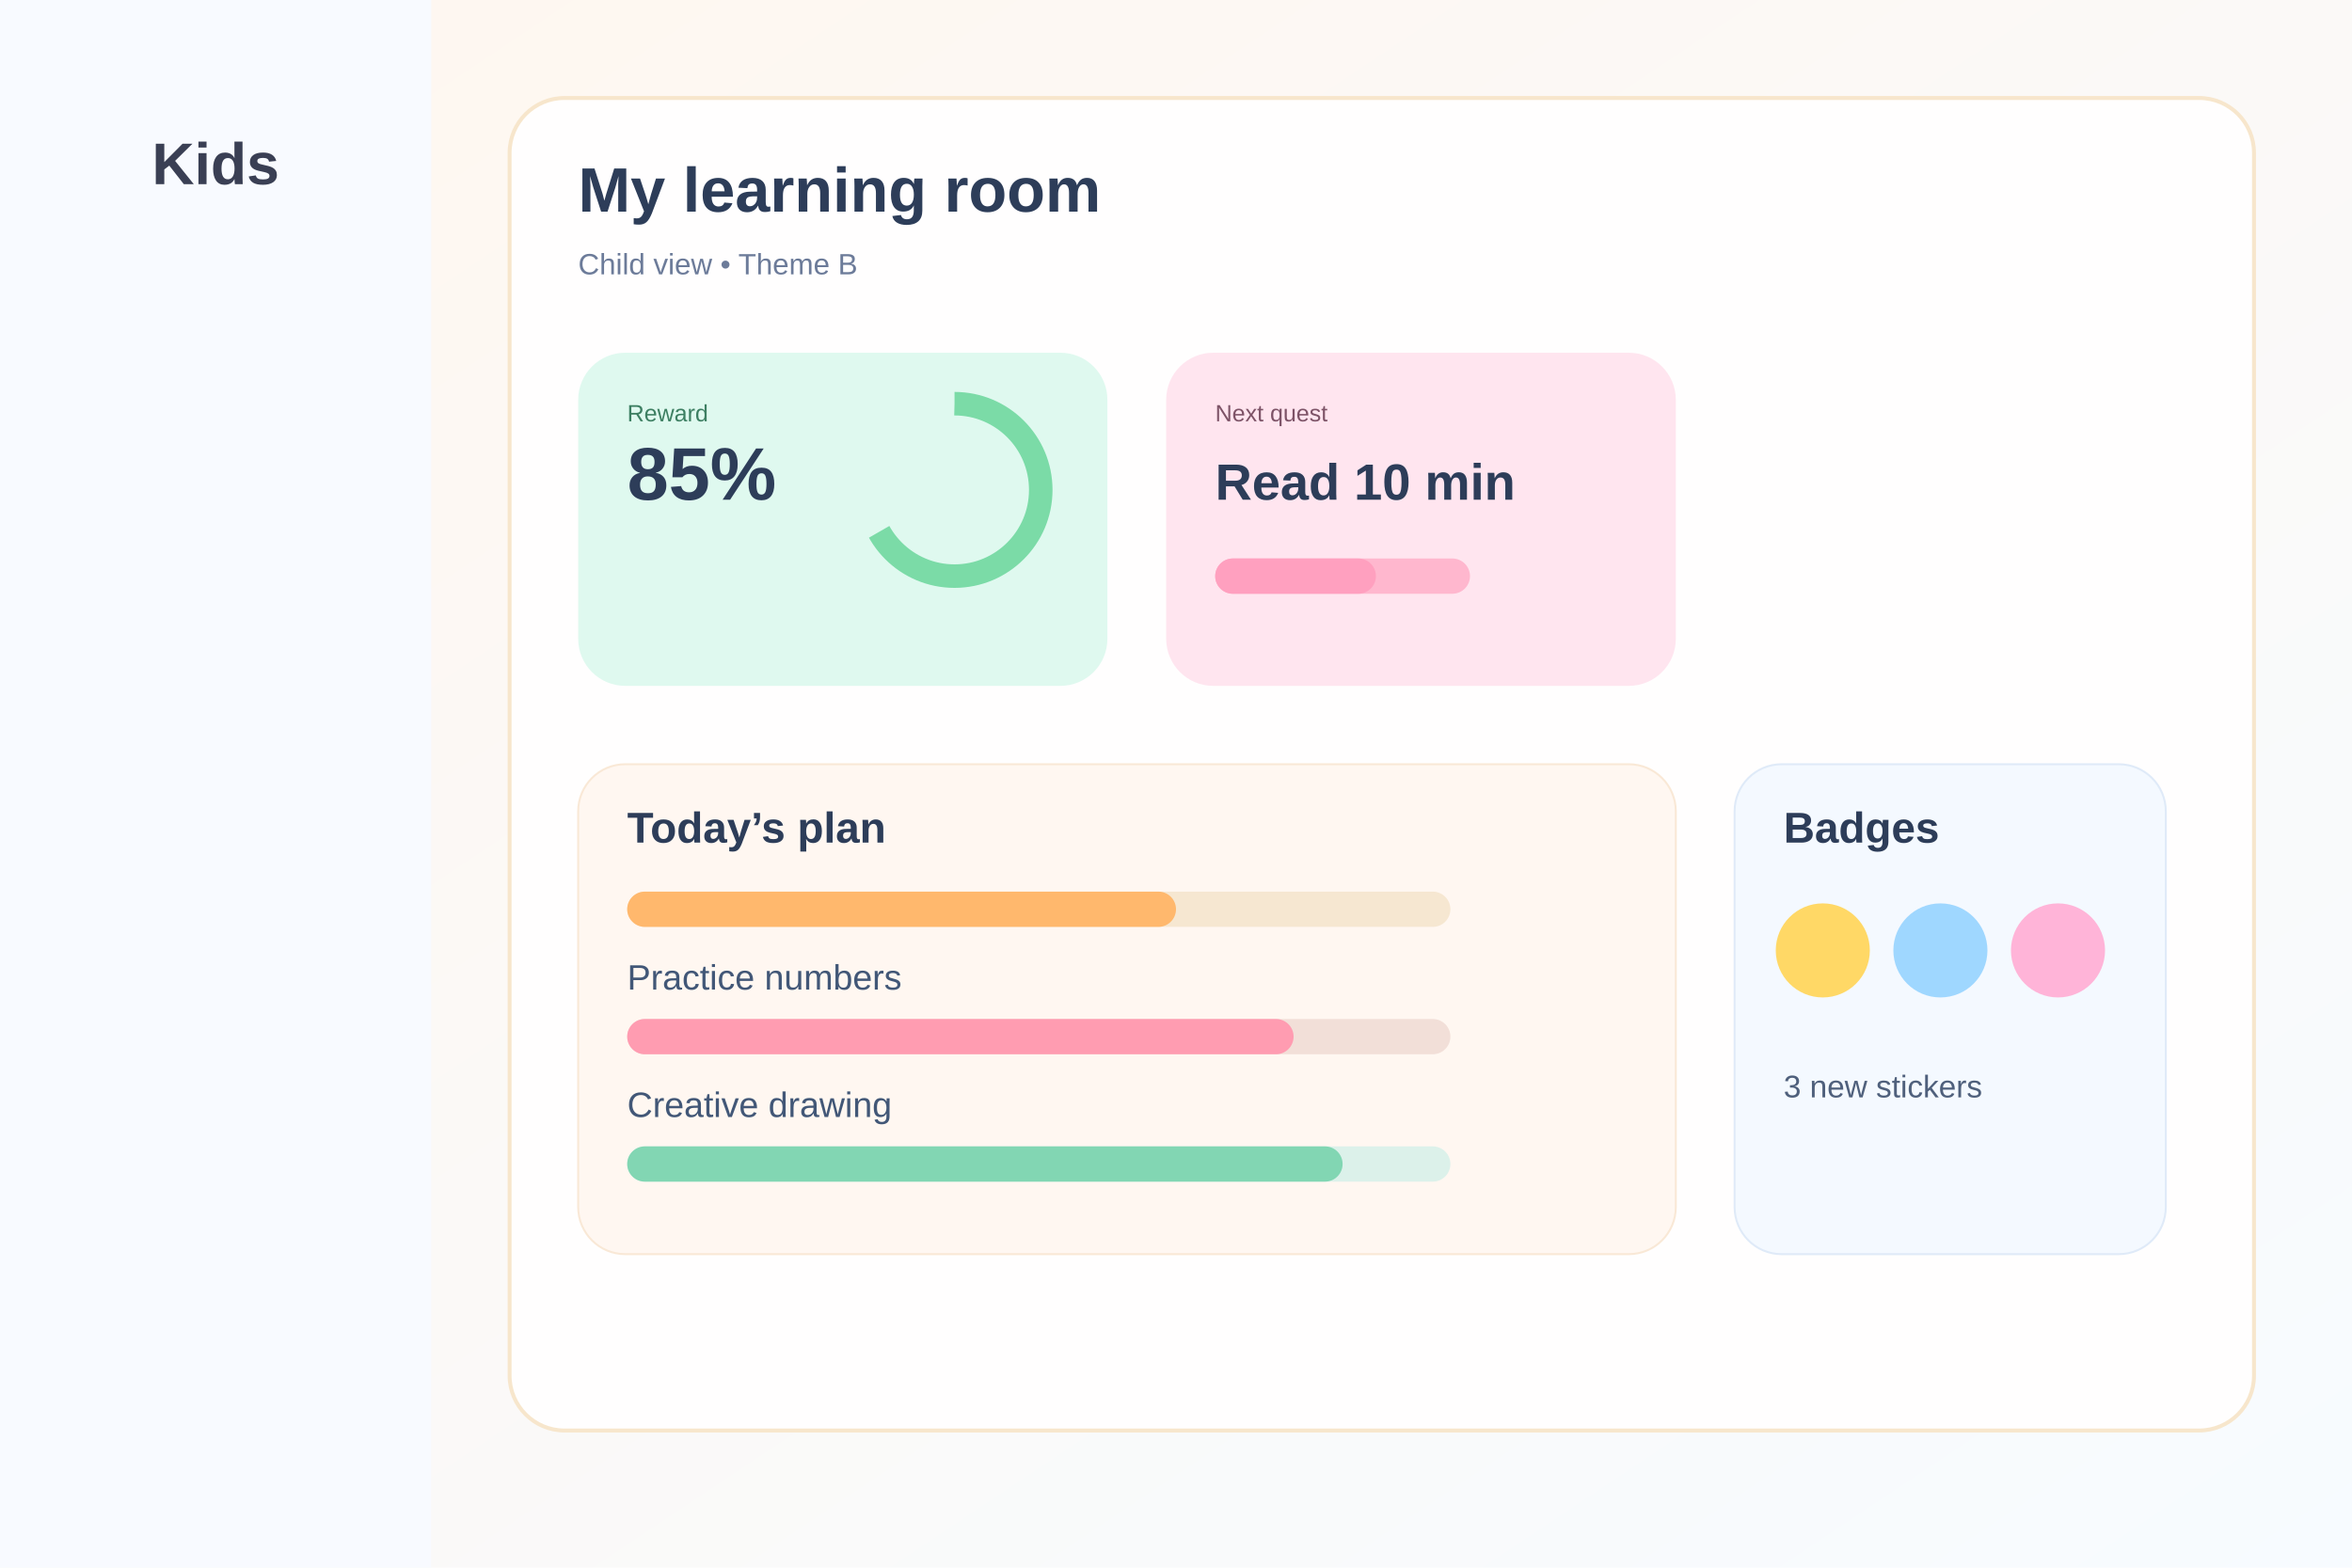
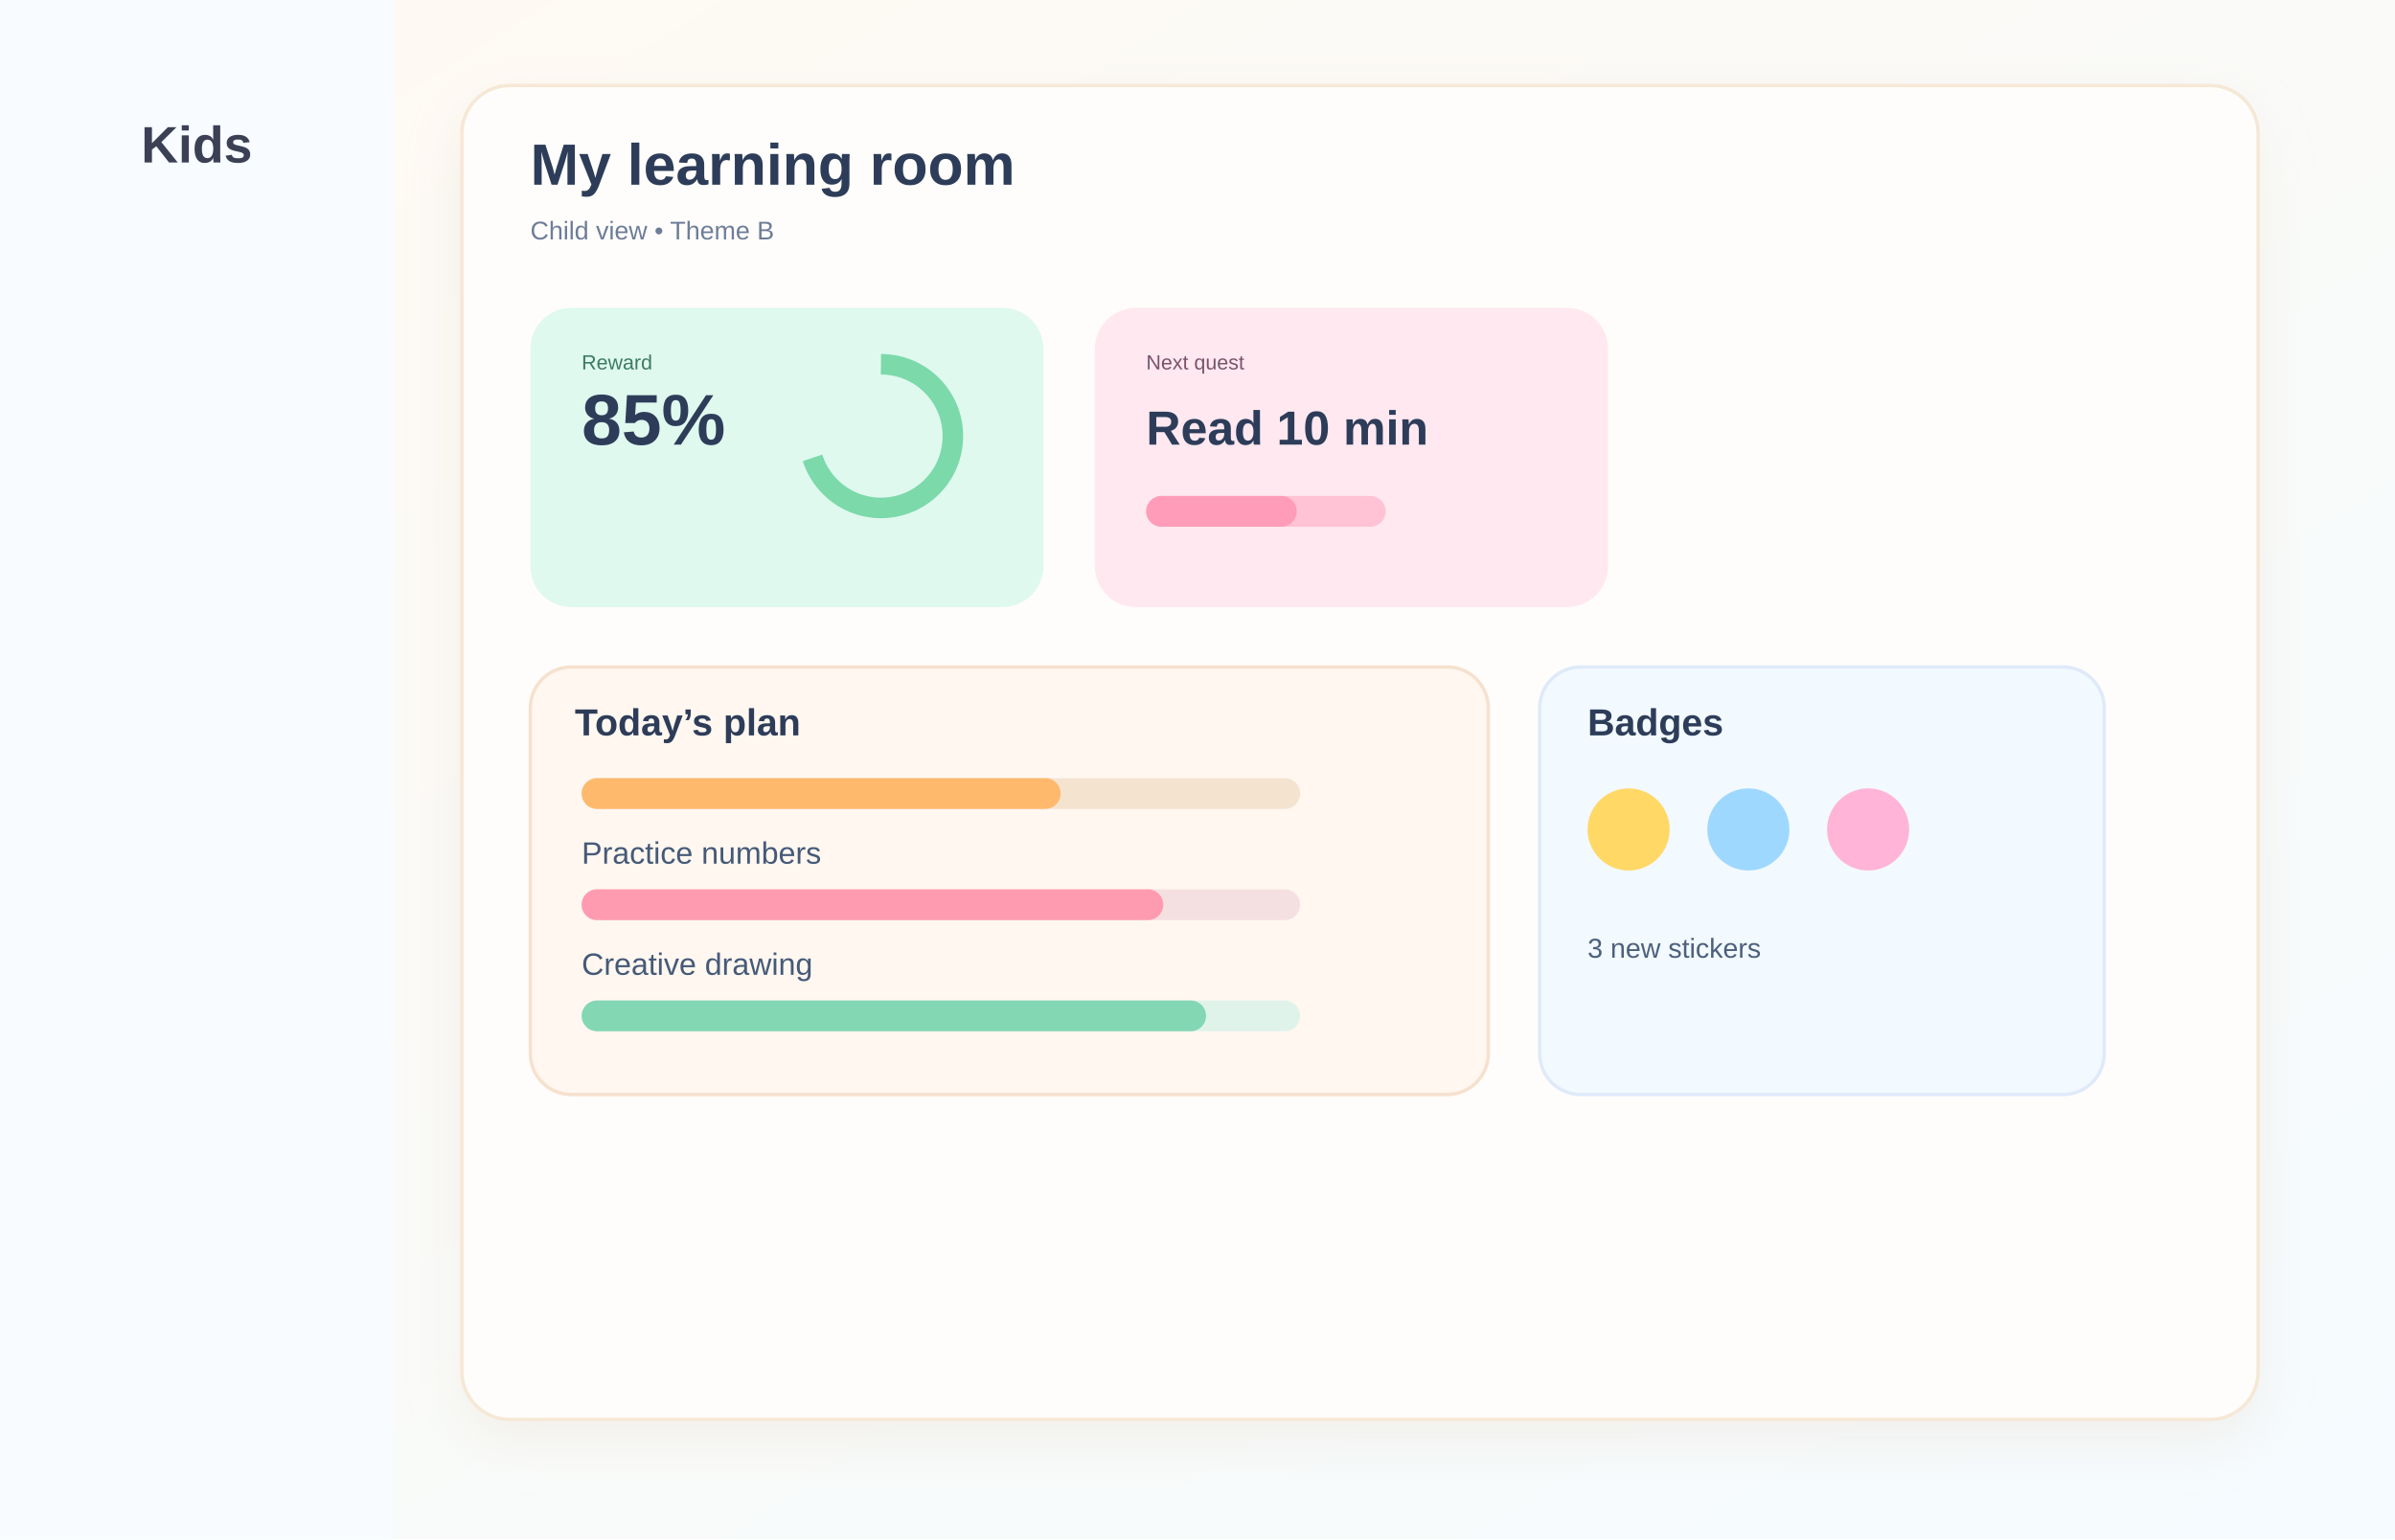
- <svg xmlns="http://www.w3.org/2000/svg" width="1200" height="800" viewBox="0 0 1200 800" role="img" aria-labelledby="title desc">
+ <svg xmlns="http://www.w3.org/2000/svg" width="1400" height="900" viewBox="0 0 1400 900" role="img" aria-labelledby="title desc">
  <defs>
-     <linearGradient id="bgChild2" x1="0" x2="1" y1="0" y2="1">
-       <stop offset="0%" stop-color="#fff7ef" />
-       <stop offset="100%" stop-color="#f7fbff" />
+     <linearGradient id="bgChild2" x1="0" y1="0" x2="1" y2="1">
+       <stop offset="0%" stop-color="#fffaf2" />
+       <stop offset="100%" stop-color="#f5fbff" />
    </linearGradient>
+     <filter id="shadowChild2" x="-20%" y="-20%" width="140%" height="170%">
+       <feDropShadow dx="0" dy="12" stdDeviation="16" flood-color="#e9e2d7" flood-opacity="0.45" />
+     </filter>
  </defs>
-   <rect width="1200" height="800" fill="url(#bgChild2)" />
-   <rect x="0" y="0" width="220" height="800" fill="#f8faff" />
-   <text x="110" y="94" text-anchor="middle" font-family="Arial, sans-serif" font-size="30" fill="#3a3f54" font-weight="700">Kids</text>
-   <rect x="260" y="50" width="890" height="680" rx="28" fill="#fffefe" stroke="#f7e6cc" stroke-width="2" />
-   <text x="295" y="108" font-family="Arial, sans-serif" font-size="32" fill="#2d3d59" font-weight="700">My learning room</text>
-   <text x="295" y="140" font-family="Arial, sans-serif" font-size="15" fill="#6c7b99">Child view • Theme B</text>
-   <rect x="295" y="180" width="270" height="170" rx="24" fill="#dff9ef" />
-   <text x="320" y="215" font-family="Arial, sans-serif" font-size="12" fill="#3d7f62">Reward</text>
-   <text x="320" y="255" font-family="Arial, sans-serif" font-size="38" font-weight="700" fill="#2d3d59">85%</text>
-   <circle cx="487" cy="250" r="44" fill="none" stroke="#7bdba7" stroke-width="12" stroke-dasharray="185 110" transform="rotate(-90 487 250)" />
-   <rect x="595" y="180" width="260" height="170" rx="24" fill="#ffe5ef" />
-   <text x="620" y="215" font-family="Arial, sans-serif" font-size="12" fill="#7d5367">Next quest</text>
-   <text x="620" y="255" font-family="Arial, sans-serif" font-size="26" fill="#2d3d59" font-weight="700">Read 10 min</text>
-   <rect x="620" y="285" width="130" height="18" rx="9" fill="#ffb7ce" />
-   <rect x="620" y="285" width="82" height="18" rx="9" fill="#ffa0bf" />
-   <rect x="295" y="390" width="560" height="250" rx="24" fill="#fff7f1" stroke="#f9e8d6" />
-   <text x="320" y="430" font-family="Arial, sans-serif" font-size="22" fill="#2d3d59" font-weight="700">Today’s plan</text>
-   <g font-family="Arial, sans-serif" font-size="18" fill="#425777">
-     <rect x="320" y="455" width="420" height="18" rx="9" fill="#f6e7d1" />
-     <rect x="320" y="455" width="280" height="18" rx="9" fill="#ffb86d" />
-     <text x="320" y="505">Practice numbers</text>
-     <rect x="320" y="520" width="420" height="18" rx="9" fill="#f2dfd8" />
-     <rect x="320" y="520" width="340" height="18" rx="9" fill="#ff9cb1" />
-     <text x="320" y="570">Creative drawing</text>
-     <rect x="320" y="585" width="420" height="18" rx="9" fill="#dcf1ea" />
-     <rect x="320" y="585" width="365" height="18" rx="9" fill="#82d6b3" />
+   <rect width="1400" height="900" fill="url(#bgChild2)" />
+   <rect x="0" y="0" width="230" height="900" fill="#f8fbff" />
+   <text x="115" y="95" text-anchor="middle" font-family="Segoe UI, Arial, sans-serif" font-size="30" font-weight="700" fill="#3b4055">Kids</text>
+   <rect x="270" y="50" width="1050" height="780" rx="28" fill="#fffdfb" stroke="#f6e8d6" stroke-width="2" filter="url(#shadowChild2)" />
+   <text x="310" y="108" font-family="Segoe UI, Arial, sans-serif" font-size="34" font-weight="700" fill="#2d3d59">My learning room</text>
+   <text x="310" y="140" font-family="Segoe UI, Arial, sans-serif" font-size="15" fill="#6d7d98">Child view • Theme B</text>
+   <g>
+     <rect x="310" y="180" width="300" height="175" rx="24" fill="#dff9ef" />
+     <text x="340" y="216" font-family="Segoe UI, Arial, sans-serif" font-size="12" fill="#3d7a63">Reward</text>
+     <text x="340" y="260" font-family="Segoe UI, Arial, sans-serif" font-size="42" font-weight="700" fill="#2d3d59">85%</text>
+     <circle cx="515" cy="255" r="42" fill="none" stroke="#7cd9a9" stroke-width="12" stroke-dasharray="185 120" transform="rotate(-90 515 255)" />
+     <rect x="640" y="180" width="300" height="175" rx="24" fill="#ffe8f0" />
+     <text x="670" y="216" font-family="Segoe UI, Arial, sans-serif" font-size="12" fill="#7a536b">Next quest</text>
+     <text x="670" y="260" font-family="Segoe UI, Arial, sans-serif" font-size="28" font-weight="700" fill="#2d3d59">Read 10 min</text>
+     <rect x="670" y="290" width="140" height="18" rx="9" fill="#ffc3d5" />
+     <rect x="670" y="290" width="88" height="18" rx="9" fill="#ff9cb9" />
  </g>
-   <rect x="885" y="390" width="220" height="250" rx="24" fill="#f4f9ff" stroke="#dfeaf8" />
-   <text x="910" y="430" font-family="Arial, sans-serif" font-size="22" fill="#2d3d59" font-weight="700">Badges</text>
-   <circle cx="930" cy="485" r="24" fill="#ffd866" />
-   <circle cx="990" cy="485" r="24" fill="#9fd7ff" />
-   <circle cx="1050" cy="485" r="24" fill="#ffb4d8" />
-   <text x="910" y="560" font-family="Arial, sans-serif" font-size="16" fill="#4f607c">3 new stickers</text>
+   <g>
+     <rect x="310" y="390" width="560" height="250" rx="24" fill="#fff7f0" stroke="#f6e1cf" stroke-width="2" />
+     <text x="336" y="430" font-family="Segoe UI, Arial, sans-serif" font-size="22" font-weight="700" fill="#2d3d59">Today’s plan</text>
+     <g font-family="Segoe UI, Arial, sans-serif" font-size="18" fill="#455a78">
+       <rect x="340" y="455" width="420" height="18" rx="9" fill="#f4e3cf" />
+       <rect x="340" y="455" width="280" height="18" rx="9" fill="#ffb96d" />
+       <text x="340" y="505">Practice numbers</text>
+       <rect x="340" y="520" width="420" height="18" rx="9" fill="#f5e0e1" />
+       <rect x="340" y="520" width="340" height="18" rx="9" fill="#ff9bb1" />
+       <text x="340" y="570">Creative drawing</text>
+       <rect x="340" y="585" width="420" height="18" rx="9" fill="#dff3eb" />
+       <rect x="340" y="585" width="365" height="18" rx="9" fill="#84d7b3" />
+     </g>
+   </g>
+   <g>
+     <rect x="900" y="390" width="330" height="250" rx="24" fill="#f2f9ff" stroke="#dfeaf9" stroke-width="2" />
+     <text x="928" y="430" font-family="Segoe UI, Arial, sans-serif" font-size="22" font-weight="700" fill="#2d3d59">Badges</text>
+     <circle cx="952" cy="485" r="24" fill="#ffd866" />
+     <circle cx="1022" cy="485" r="24" fill="#9fd8ff" />
+     <circle cx="1092" cy="485" r="24" fill="#ffb4d8" />
+     <text x="928" y="560" font-family="Segoe UI, Arial, sans-serif" font-size="16" fill="#4d607c">3 new stickers</text>
+   </g>
</svg>
